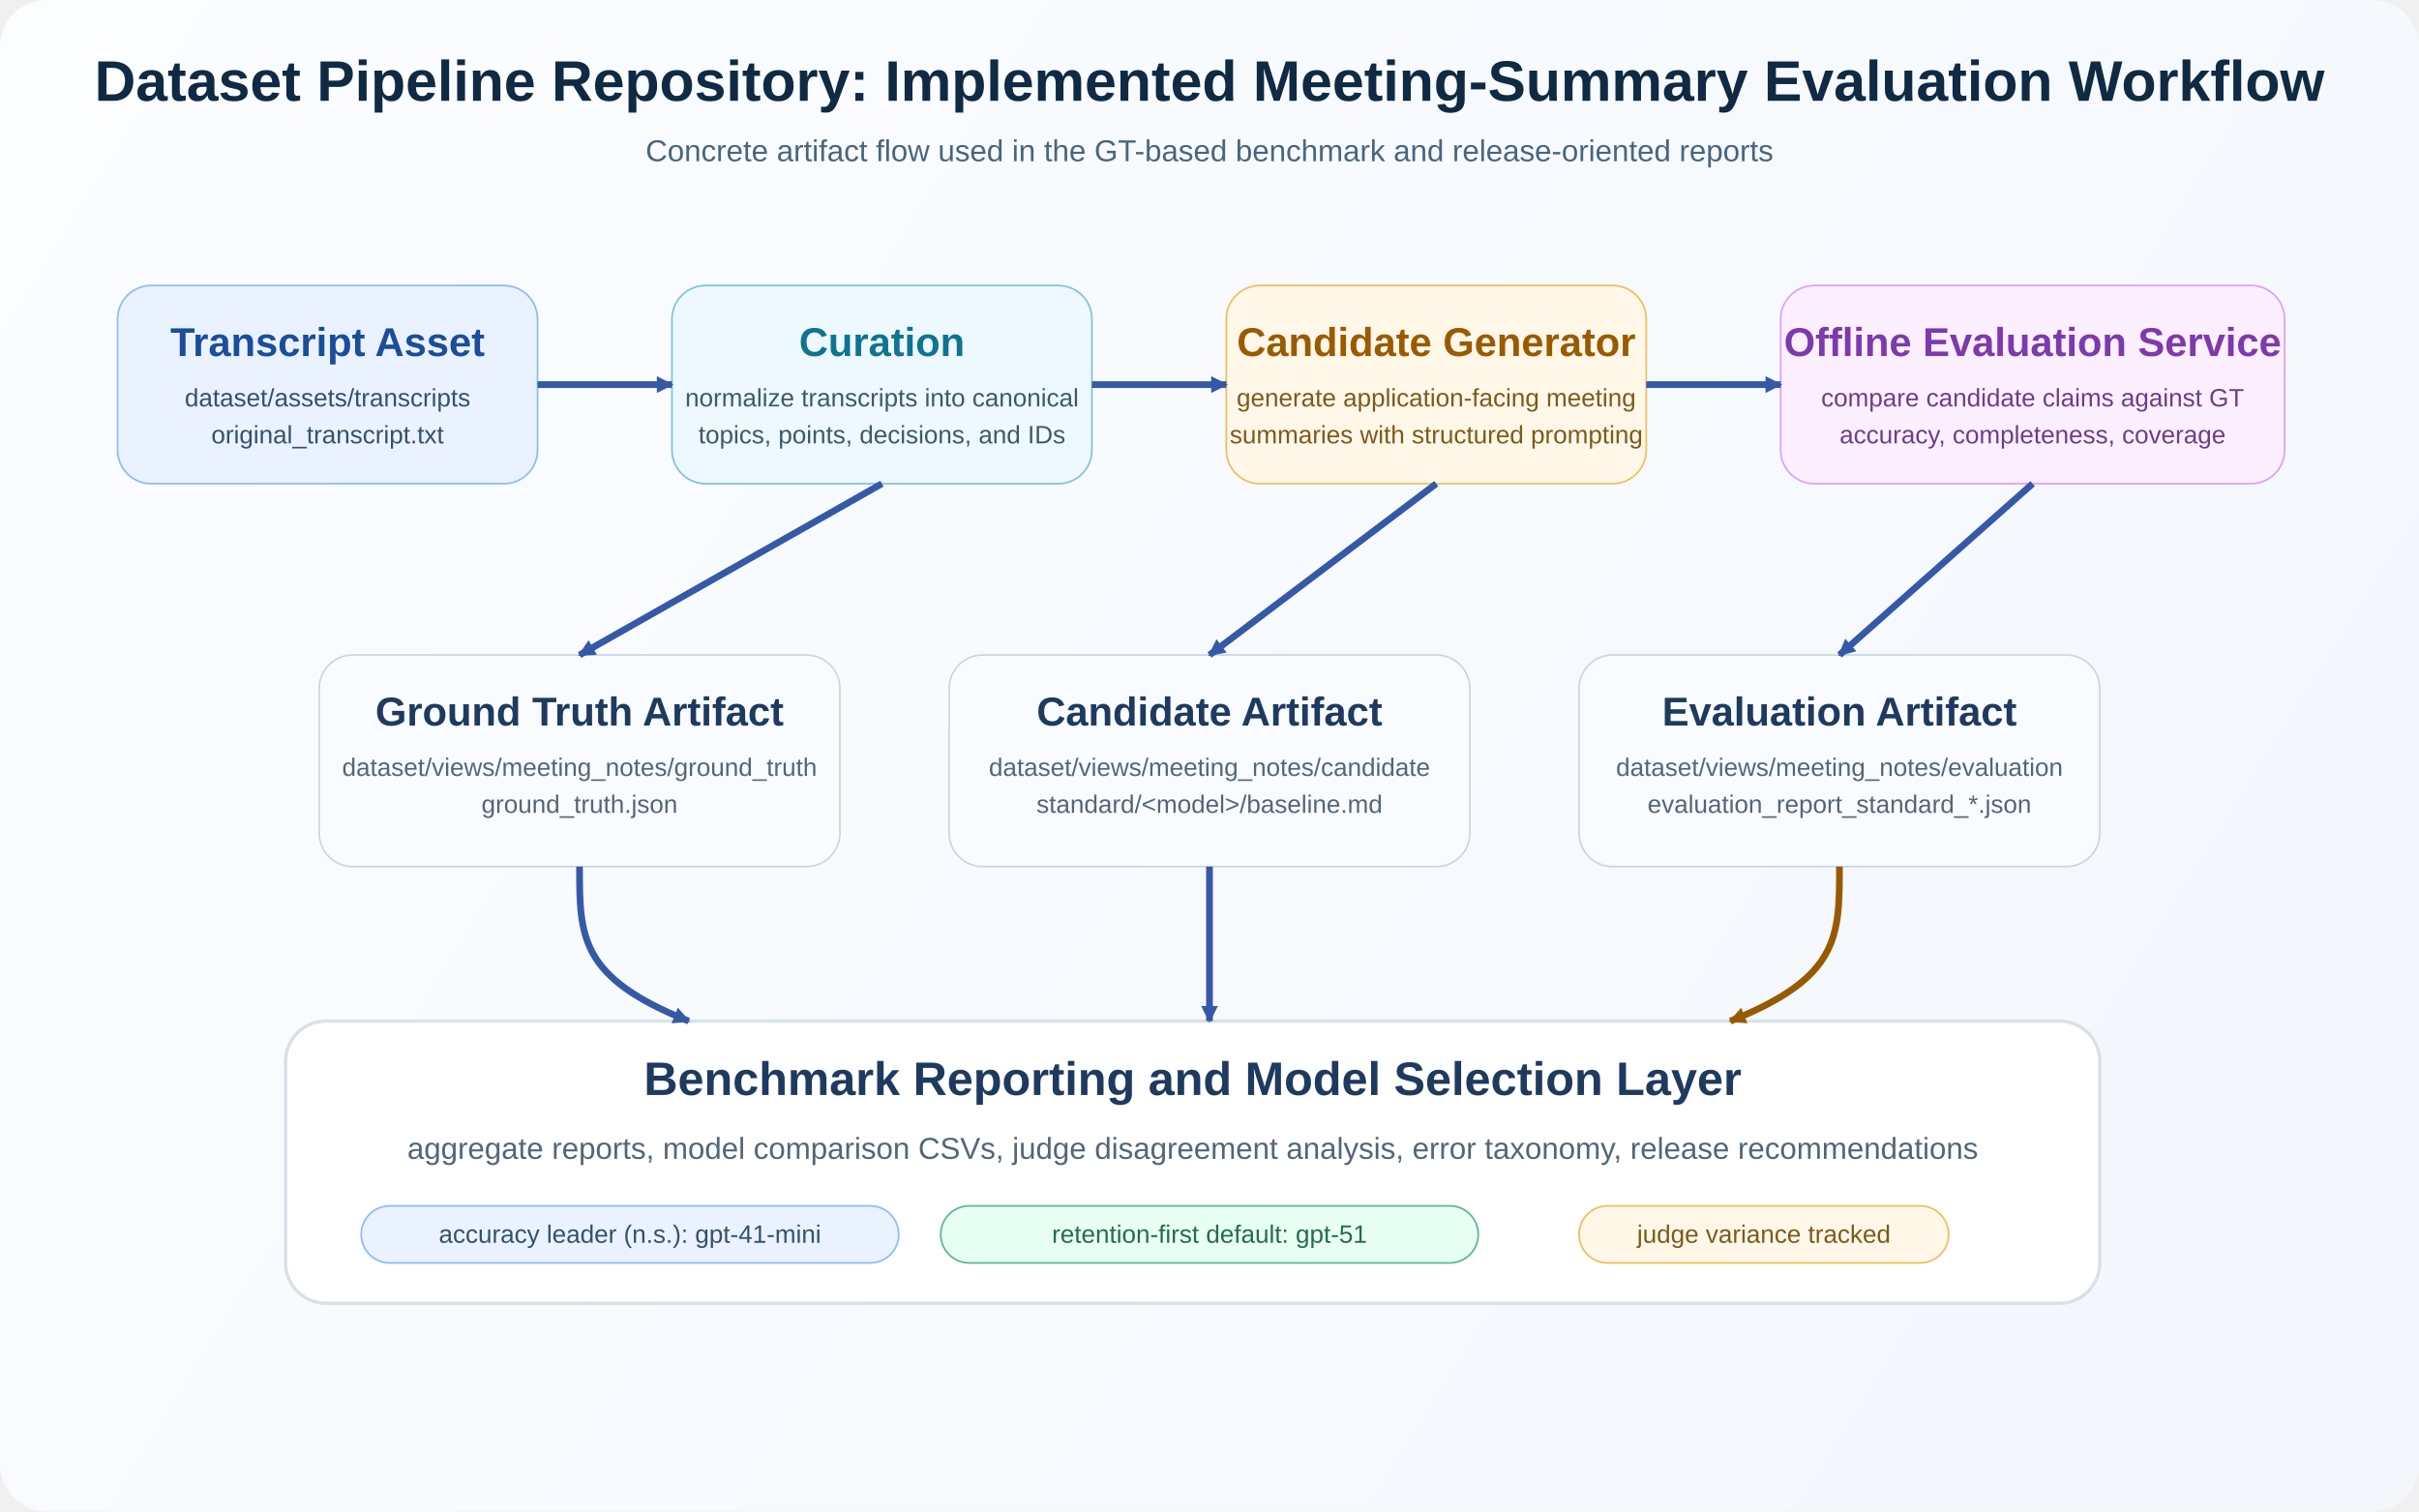
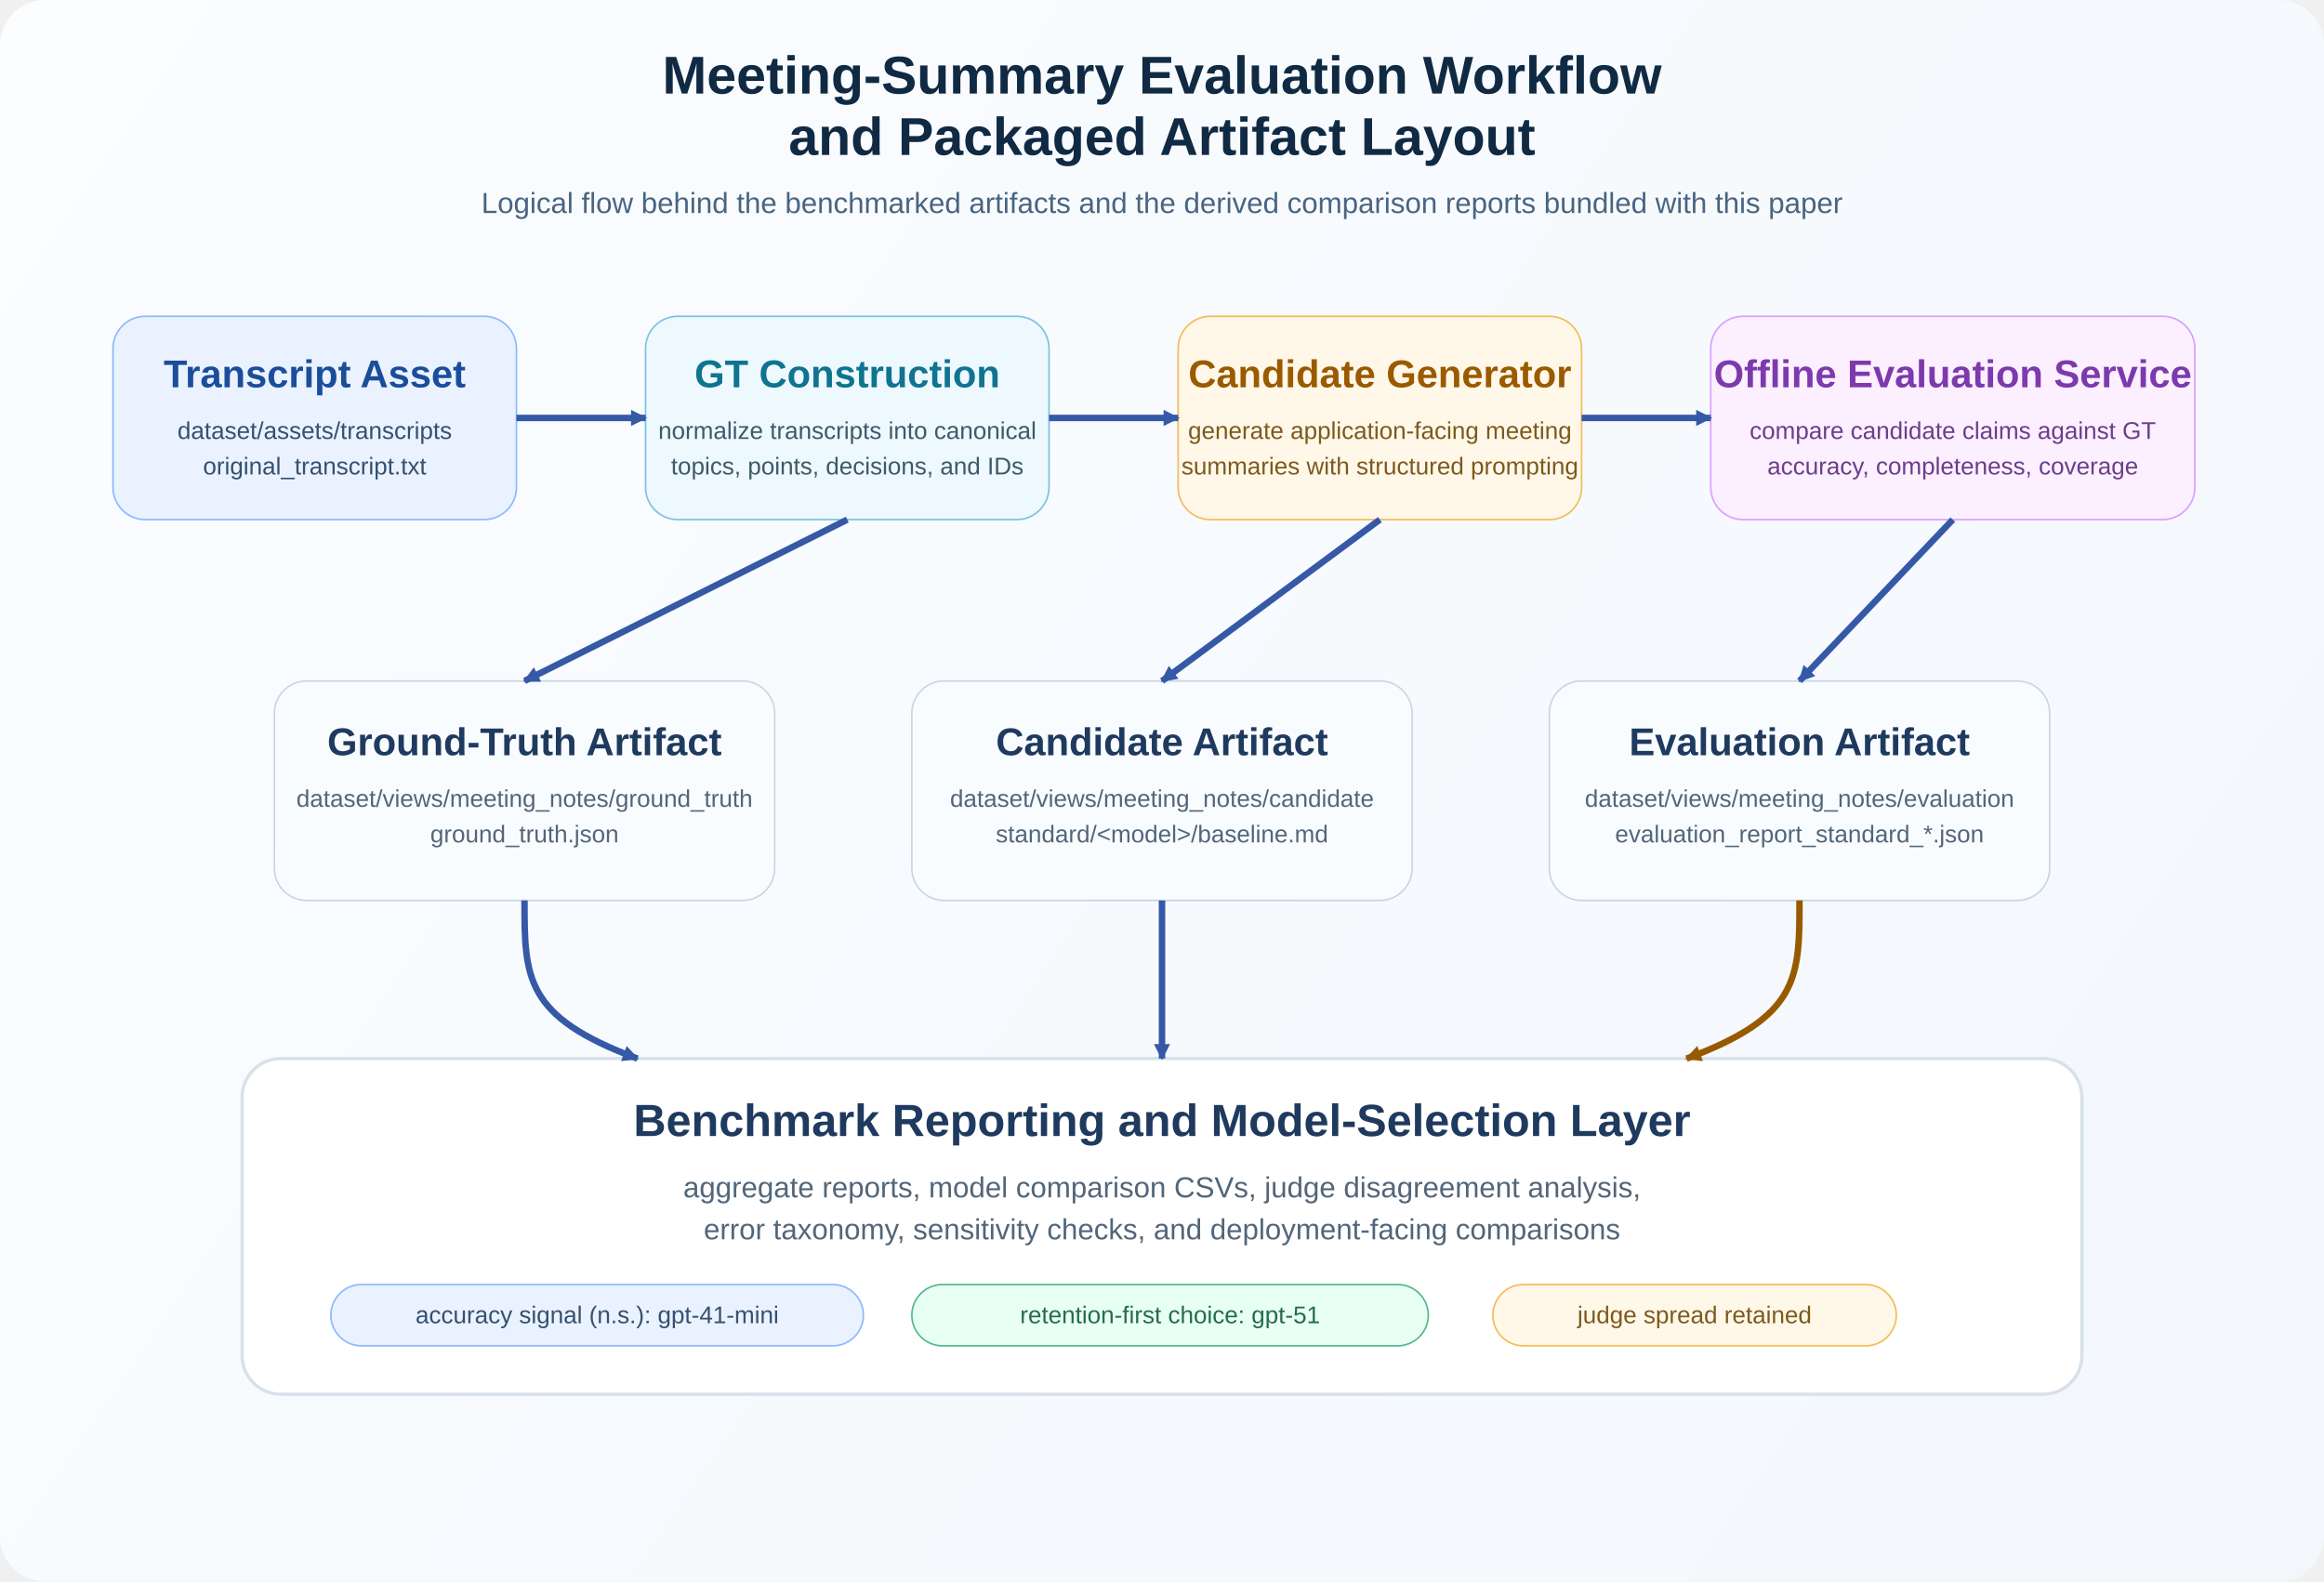
- <svg xmlns="http://www.w3.org/2000/svg" width="1440" height="900" viewBox="0 0 1440 900" fill="none">
+ <svg xmlns="http://www.w3.org/2000/svg" width="1440" height="980" viewBox="0 0 1440 980" fill="none">
  <defs>
-     <linearGradient id="bg2" x1="0" y1="0" x2="1440" y2="900" gradientUnits="userSpaceOnUse">
+     <linearGradient id="bg2" x1="0" y1="0" x2="1440" y2="980" gradientUnits="userSpaceOnUse">
      <stop stop-color="#FBFDFF" />
      <stop offset="1" stop-color="#F3F7FC" />
    </linearGradient>
    <marker id="arrow2" markerUnits="userSpaceOnUse" markerWidth="10" markerHeight="10" refX="9" refY="5" orient="auto">
      <path d="M0 0L10 5L0 10V0Z" fill="#3559A6" />
    </marker>
    <marker id="arrow3" markerUnits="userSpaceOnUse" markerWidth="10" markerHeight="10" refX="9" refY="5" orient="auto">
      <path d="M0 0L10 5L0 10V0Z" fill="#985A00" />
    </marker>
  </defs>
-   <rect width="1440" height="900" rx="28" fill="url(#bg2)" />
-   <text x="720" y="60" text-anchor="middle" font-size="34" font-family="Arial, Helvetica, sans-serif" font-weight="700" fill="#102A43">
-     Dataset Pipeline Repository: Implemented Meeting-Summary Evaluation Workflow
+   <rect width="1440" height="980" rx="28" fill="url(#bg2)" />
+   <text x="720" y="58" text-anchor="middle" font-size="33" font-family="Arial, Helvetica, sans-serif" font-weight="700" fill="#102A43">
+     Meeting-Summary Evaluation Workflow
  </text>
-   <text x="720" y="96" text-anchor="middle" font-size="18" font-family="Arial, Helvetica, sans-serif" fill="#486581">
-     Concrete artifact flow used in the GT-based benchmark and release-oriented reports
+   <text x="720" y="96" text-anchor="middle" font-size="33" font-family="Arial, Helvetica, sans-serif" font-weight="700" fill="#102A43">
+     and Packaged Artifact Layout
+   </text>
+   <text x="720" y="132" text-anchor="middle" font-size="18" font-family="Arial, Helvetica, sans-serif" fill="#486581">
+     Logical flow behind the benchmarked artifacts and the derived comparison reports bundled with this paper
  </text>
  <g>
-     <rect x="70" y="170" width="250" height="118" rx="20" fill="#EAF2FF" stroke="#8CB9FF" />
-     <text x="195" y="212" text-anchor="middle" font-size="24" font-family="Arial, Helvetica, sans-serif" font-weight="700" fill="#1B4D9B">Transcript Asset</text>
-     <text x="195" y="242" text-anchor="middle" font-size="15" font-family="Arial, Helvetica, sans-serif" fill="#355070">dataset/assets/transcripts</text>
-     <text x="195" y="264" text-anchor="middle" font-size="15" font-family="Arial, Helvetica, sans-serif" fill="#355070">original_transcript.txt</text>
+     <rect x="70" y="196" width="250" height="126" rx="20" fill="#EAF2FF" stroke="#8CB9FF" />
+     <text x="195" y="240" text-anchor="middle" font-size="24" font-family="Arial, Helvetica, sans-serif" font-weight="700" fill="#1B4D9B">Transcript Asset</text>
+     <text x="195" y="272" text-anchor="middle" font-size="15" font-family="Arial, Helvetica, sans-serif" fill="#355070">dataset/assets/transcripts</text>
+     <text x="195" y="294" text-anchor="middle" font-size="15" font-family="Arial, Helvetica, sans-serif" fill="#355070">original_transcript.txt</text>
  </g>
  <g>
-     <rect x="400" y="170" width="250" height="118" rx="20" fill="#EEF8FF" stroke="#7BC4DE" />
-     <text x="525" y="212" text-anchor="middle" font-size="24" font-family="Arial, Helvetica, sans-serif" font-weight="700" fill="#0E7490">Curation</text>
-     <text x="525" y="242" text-anchor="middle" font-size="15" font-family="Arial, Helvetica, sans-serif" fill="#3D5A68">normalize transcripts into canonical</text>
-     <text x="525" y="264" text-anchor="middle" font-size="15" font-family="Arial, Helvetica, sans-serif" fill="#3D5A68">topics, points, decisions, and IDs</text>
+     <rect x="400" y="196" width="250" height="126" rx="20" fill="#EEF8FF" stroke="#7BC4DE" />
+     <text x="525" y="240" text-anchor="middle" font-size="24" font-family="Arial, Helvetica, sans-serif" font-weight="700" fill="#0E7490">GT Construction</text>
+     <text x="525" y="272" text-anchor="middle" font-size="15" font-family="Arial, Helvetica, sans-serif" fill="#3D5A68">normalize transcripts into canonical</text>
+     <text x="525" y="294" text-anchor="middle" font-size="15" font-family="Arial, Helvetica, sans-serif" fill="#3D5A68">topics, points, decisions, and IDs</text>
  </g>
  <g>
-     <rect x="730" y="170" width="250" height="118" rx="20" fill="#FFF7E8" stroke="#F3BC59" />
-     <text x="855" y="212" text-anchor="middle" font-size="24" font-family="Arial, Helvetica, sans-serif" font-weight="700" fill="#9A5A00">Candidate Generator</text>
-     <text x="855" y="242" text-anchor="middle" font-size="15" font-family="Arial, Helvetica, sans-serif" fill="#7C5A1D">generate application-facing meeting</text>
-     <text x="855" y="264" text-anchor="middle" font-size="15" font-family="Arial, Helvetica, sans-serif" fill="#7C5A1D">summaries with structured prompting</text>
+     <rect x="730" y="196" width="250" height="126" rx="20" fill="#FFF7E8" stroke="#F3BC59" />
+     <text x="855" y="240" text-anchor="middle" font-size="24" font-family="Arial, Helvetica, sans-serif" font-weight="700" fill="#9A5A00">Candidate Generator</text>
+     <text x="855" y="272" text-anchor="middle" font-size="15" font-family="Arial, Helvetica, sans-serif" fill="#7C5A1D">generate application-facing meeting</text>
+     <text x="855" y="294" text-anchor="middle" font-size="15" font-family="Arial, Helvetica, sans-serif" fill="#7C5A1D">summaries with structured prompting</text>
  </g>
  <g>
-     <rect x="1060" y="170" width="300" height="118" rx="20" fill="#FCEFFF" stroke="#DA9FFF" />
-     <text x="1210" y="212" text-anchor="middle" font-size="24" font-family="Arial, Helvetica, sans-serif" font-weight="700" fill="#7C3AAD">Offline Evaluation Service</text>
-     <text x="1210" y="242" text-anchor="middle" font-size="15" font-family="Arial, Helvetica, sans-serif" fill="#6B3E8A">compare candidate claims against GT</text>
-     <text x="1210" y="264" text-anchor="middle" font-size="15" font-family="Arial, Helvetica, sans-serif" fill="#6B3E8A">accuracy, completeness, coverage</text>
+     <rect x="1060" y="196" width="300" height="126" rx="20" fill="#FCEFFF" stroke="#DA9FFF" />
+     <text x="1210" y="240" text-anchor="middle" font-size="24" font-family="Arial, Helvetica, sans-serif" font-weight="700" fill="#7C3AAD">Offline Evaluation Service</text>
+     <text x="1210" y="272" text-anchor="middle" font-size="15" font-family="Arial, Helvetica, sans-serif" fill="#6B3E8A">compare candidate claims against GT</text>
+     <text x="1210" y="294" text-anchor="middle" font-size="15" font-family="Arial, Helvetica, sans-serif" fill="#6B3E8A">accuracy, completeness, coverage</text>
  </g>
-   <path d="M320 229H400" stroke="#3559A6" stroke-width="4" marker-end="url(#arrow2)" />
-   <path d="M650 229H730" stroke="#3559A6" stroke-width="4" marker-end="url(#arrow2)" />
-   <path d="M980 229H1060" stroke="#3559A6" stroke-width="4" marker-end="url(#arrow2)" />
+   <path d="M320 259H400" stroke="#3559A6" stroke-width="4" marker-end="url(#arrow2)" />
+   <path d="M650 259H730" stroke="#3559A6" stroke-width="4" marker-end="url(#arrow2)" />
+   <path d="M980 259H1060" stroke="#3559A6" stroke-width="4" marker-end="url(#arrow2)" />
  <g>
-     <rect x="190" y="390" width="310" height="126" rx="20" fill="#F9FCFF" stroke="#C9D6E3" />
-     <text x="345" y="432" text-anchor="middle" font-size="24" font-family="Arial, Helvetica, sans-serif" font-weight="700" fill="#1F3A5F">Ground Truth Artifact</text>
-     <text x="345" y="462" text-anchor="middle" font-size="15" font-family="Arial, Helvetica, sans-serif" fill="#52667A">dataset/views/meeting_notes/ground_truth</text>
-     <text x="345" y="484" text-anchor="middle" font-size="15" font-family="Arial, Helvetica, sans-serif" fill="#52667A">ground_truth.json</text>
+     <rect x="170" y="422" width="310" height="136" rx="20" fill="#F9FCFF" stroke="#C9D6E3" />
+     <text x="325" y="468" text-anchor="middle" font-size="24" font-family="Arial, Helvetica, sans-serif" font-weight="700" fill="#1F3A5F">Ground-Truth Artifact</text>
+     <text x="325" y="500" text-anchor="middle" font-size="15" font-family="Arial, Helvetica, sans-serif" fill="#52667A">dataset/views/meeting_notes/ground_truth</text>
+     <text x="325" y="522" text-anchor="middle" font-size="15" font-family="Arial, Helvetica, sans-serif" fill="#52667A">ground_truth.json</text>
  </g>
  <g>
-     <rect x="565" y="390" width="310" height="126" rx="20" fill="#F9FCFF" stroke="#C9D6E3" />
-     <text x="720" y="432" text-anchor="middle" font-size="24" font-family="Arial, Helvetica, sans-serif" font-weight="700" fill="#1F3A5F">Candidate Artifact</text>
-     <text x="720" y="462" text-anchor="middle" font-size="15" font-family="Arial, Helvetica, sans-serif" fill="#52667A">dataset/views/meeting_notes/candidate</text>
-     <text x="720" y="484" text-anchor="middle" font-size="15" font-family="Arial, Helvetica, sans-serif" fill="#52667A">standard/&lt;model&gt;/baseline.md</text>
+     <rect x="565" y="422" width="310" height="136" rx="20" fill="#F9FCFF" stroke="#C9D6E3" />
+     <text x="720" y="468" text-anchor="middle" font-size="24" font-family="Arial, Helvetica, sans-serif" font-weight="700" fill="#1F3A5F">Candidate Artifact</text>
+     <text x="720" y="500" text-anchor="middle" font-size="15" font-family="Arial, Helvetica, sans-serif" fill="#52667A">dataset/views/meeting_notes/candidate</text>
+     <text x="720" y="522" text-anchor="middle" font-size="15" font-family="Arial, Helvetica, sans-serif" fill="#52667A">standard/&lt;model&gt;/baseline.md</text>
  </g>
  <g>
-     <rect x="940" y="390" width="310" height="126" rx="20" fill="#F9FCFF" stroke="#C9D6E3" />
-     <text x="1095" y="432" text-anchor="middle" font-size="24" font-family="Arial, Helvetica, sans-serif" font-weight="700" fill="#1F3A5F">Evaluation Artifact</text>
-     <text x="1095" y="462" text-anchor="middle" font-size="15" font-family="Arial, Helvetica, sans-serif" fill="#52667A">dataset/views/meeting_notes/evaluation</text>
-     <text x="1095" y="484" text-anchor="middle" font-size="15" font-family="Arial, Helvetica, sans-serif" fill="#52667A">evaluation_report_standard_*.json</text>
+     <rect x="960" y="422" width="310" height="136" rx="20" fill="#F9FCFF" stroke="#C9D6E3" />
+     <text x="1115" y="468" text-anchor="middle" font-size="24" font-family="Arial, Helvetica, sans-serif" font-weight="700" fill="#1F3A5F">Evaluation Artifact</text>
+     <text x="1115" y="500" text-anchor="middle" font-size="15" font-family="Arial, Helvetica, sans-serif" fill="#52667A">dataset/views/meeting_notes/evaluation</text>
+     <text x="1115" y="522" text-anchor="middle" font-size="15" font-family="Arial, Helvetica, sans-serif" fill="#52667A">evaluation_report_standard_*.json</text>
  </g>
-   <path d="M525 288L345 390" stroke="#3559A6" stroke-width="4" fill="none" marker-end="url(#arrow2)" />
-   <path d="M855 288L720 390" stroke="#3559A6" stroke-width="4" fill="none" marker-end="url(#arrow2)" />
-   <path d="M1210 288L1095 390" stroke="#3559A6" stroke-width="4" fill="none" marker-end="url(#arrow2)" />
+   <path d="M525 322L325 422" stroke="#3559A6" stroke-width="4" fill="none" marker-end="url(#arrow2)" />
+   <path d="M855 322L720 422" stroke="#3559A6" stroke-width="4" fill="none" marker-end="url(#arrow2)" />
+   <path d="M1210 322L1115 422" stroke="#3559A6" stroke-width="4" fill="none" marker-end="url(#arrow2)" />
  <g>
-     <rect x="170" y="608" width="1080" height="168" rx="24" fill="#FFFFFF" stroke="#D7E1EA" stroke-width="2" />
-     <text x="710" y="652" text-anchor="middle" font-size="28" font-family="Arial, Helvetica, sans-serif" font-weight="700" fill="#1F3A5F">
-       Benchmark Reporting and Model Selection Layer
+     <rect x="150" y="656" width="1140" height="208" rx="24" fill="#FFFFFF" stroke="#D7E1EA" stroke-width="2" />
+     <text x="720" y="704" text-anchor="middle" font-size="28" font-family="Arial, Helvetica, sans-serif" font-weight="700" fill="#1F3A5F">
+       Benchmark Reporting and Model-Selection Layer
    </text>
-     <text x="710" y="690" text-anchor="middle" font-size="18" font-family="Arial, Helvetica, sans-serif" fill="#52667A">
-       aggregate reports, model comparison CSVs, judge disagreement analysis, error taxonomy, release recommendations
+     <text x="720" y="742" text-anchor="middle" font-size="18" font-family="Arial, Helvetica, sans-serif" fill="#52667A">
+       aggregate reports, model comparison CSVs, judge disagreement analysis,
+     </text>
+     <text x="720" y="768" text-anchor="middle" font-size="18" font-family="Arial, Helvetica, sans-serif" fill="#52667A">
+       error taxonomy, sensitivity checks, and deployment-facing comparisons
    </text>
    <g>
-       <rect x="215" y="718" width="320" height="34" rx="17" fill="#EAF2FF" stroke="#8CB9FF" />
-       <text x="375" y="740" text-anchor="middle" font-size="15" font-family="Arial, Helvetica, sans-serif" fill="#355070">accuracy leader (n.s.): gpt-41-mini</text>
-       <rect x="560" y="718" width="320" height="34" rx="17" fill="#E8FFF3" stroke="#56B88B" />
-       <text x="720" y="740" text-anchor="middle" font-size="15" font-family="Arial, Helvetica, sans-serif" fill="#256B50">retention-first default: gpt-51</text>
-       <rect x="940" y="718" width="220" height="34" rx="17" fill="#FFF7E8" stroke="#F3BC59" />
-       <text x="1050" y="740" text-anchor="middle" font-size="15" font-family="Arial, Helvetica, sans-serif" fill="#7C5A1D">judge variance tracked</text>
+       <rect x="205" y="796" width="330" height="38" rx="19" fill="#EAF2FF" stroke="#8CB9FF" />
+       <text x="370" y="820" text-anchor="middle" font-size="15" font-family="Arial, Helvetica, sans-serif" fill="#355070">
+         accuracy signal (n.s.): gpt-41-mini
+       </text>
+       <rect x="565" y="796" width="320" height="38" rx="19" fill="#E8FFF3" stroke="#56B88B" />
+       <text x="725" y="820" text-anchor="middle" font-size="15" font-family="Arial, Helvetica, sans-serif" fill="#256B50">
+         retention-first choice: gpt-51
+       </text>
+       <rect x="925" y="796" width="250" height="38" rx="19" fill="#FFF7E8" stroke="#F3BC59" />
+       <text x="1050" y="820" text-anchor="middle" font-size="15" font-family="Arial, Helvetica, sans-serif" fill="#7C5A1D">
+         judge spread retained
+       </text>
    </g>
  </g>
-   <path d="M345 516C345 558 345 582 410 608" stroke="#3559A6" stroke-width="4" fill="none" marker-end="url(#arrow2)" />
-   <path d="M720 516V608" stroke="#3559A6" stroke-width="4" fill="none" marker-end="url(#arrow2)" />
-   <path d="M1095 516C1095 558 1095 582 1030 608" stroke="#985A00" stroke-width="4" fill="none" marker-end="url(#arrow3)" />
+   <path d="M325 558C325 606 325 630 395 656" stroke="#3559A6" stroke-width="4" fill="none" marker-end="url(#arrow2)" />
+   <path d="M720 558V656" stroke="#3559A6" stroke-width="4" fill="none" marker-end="url(#arrow2)" />
+   <path d="M1115 558C1115 606 1115 630 1045 656" stroke="#985A00" stroke-width="4" fill="none" marker-end="url(#arrow3)" />
</svg>
